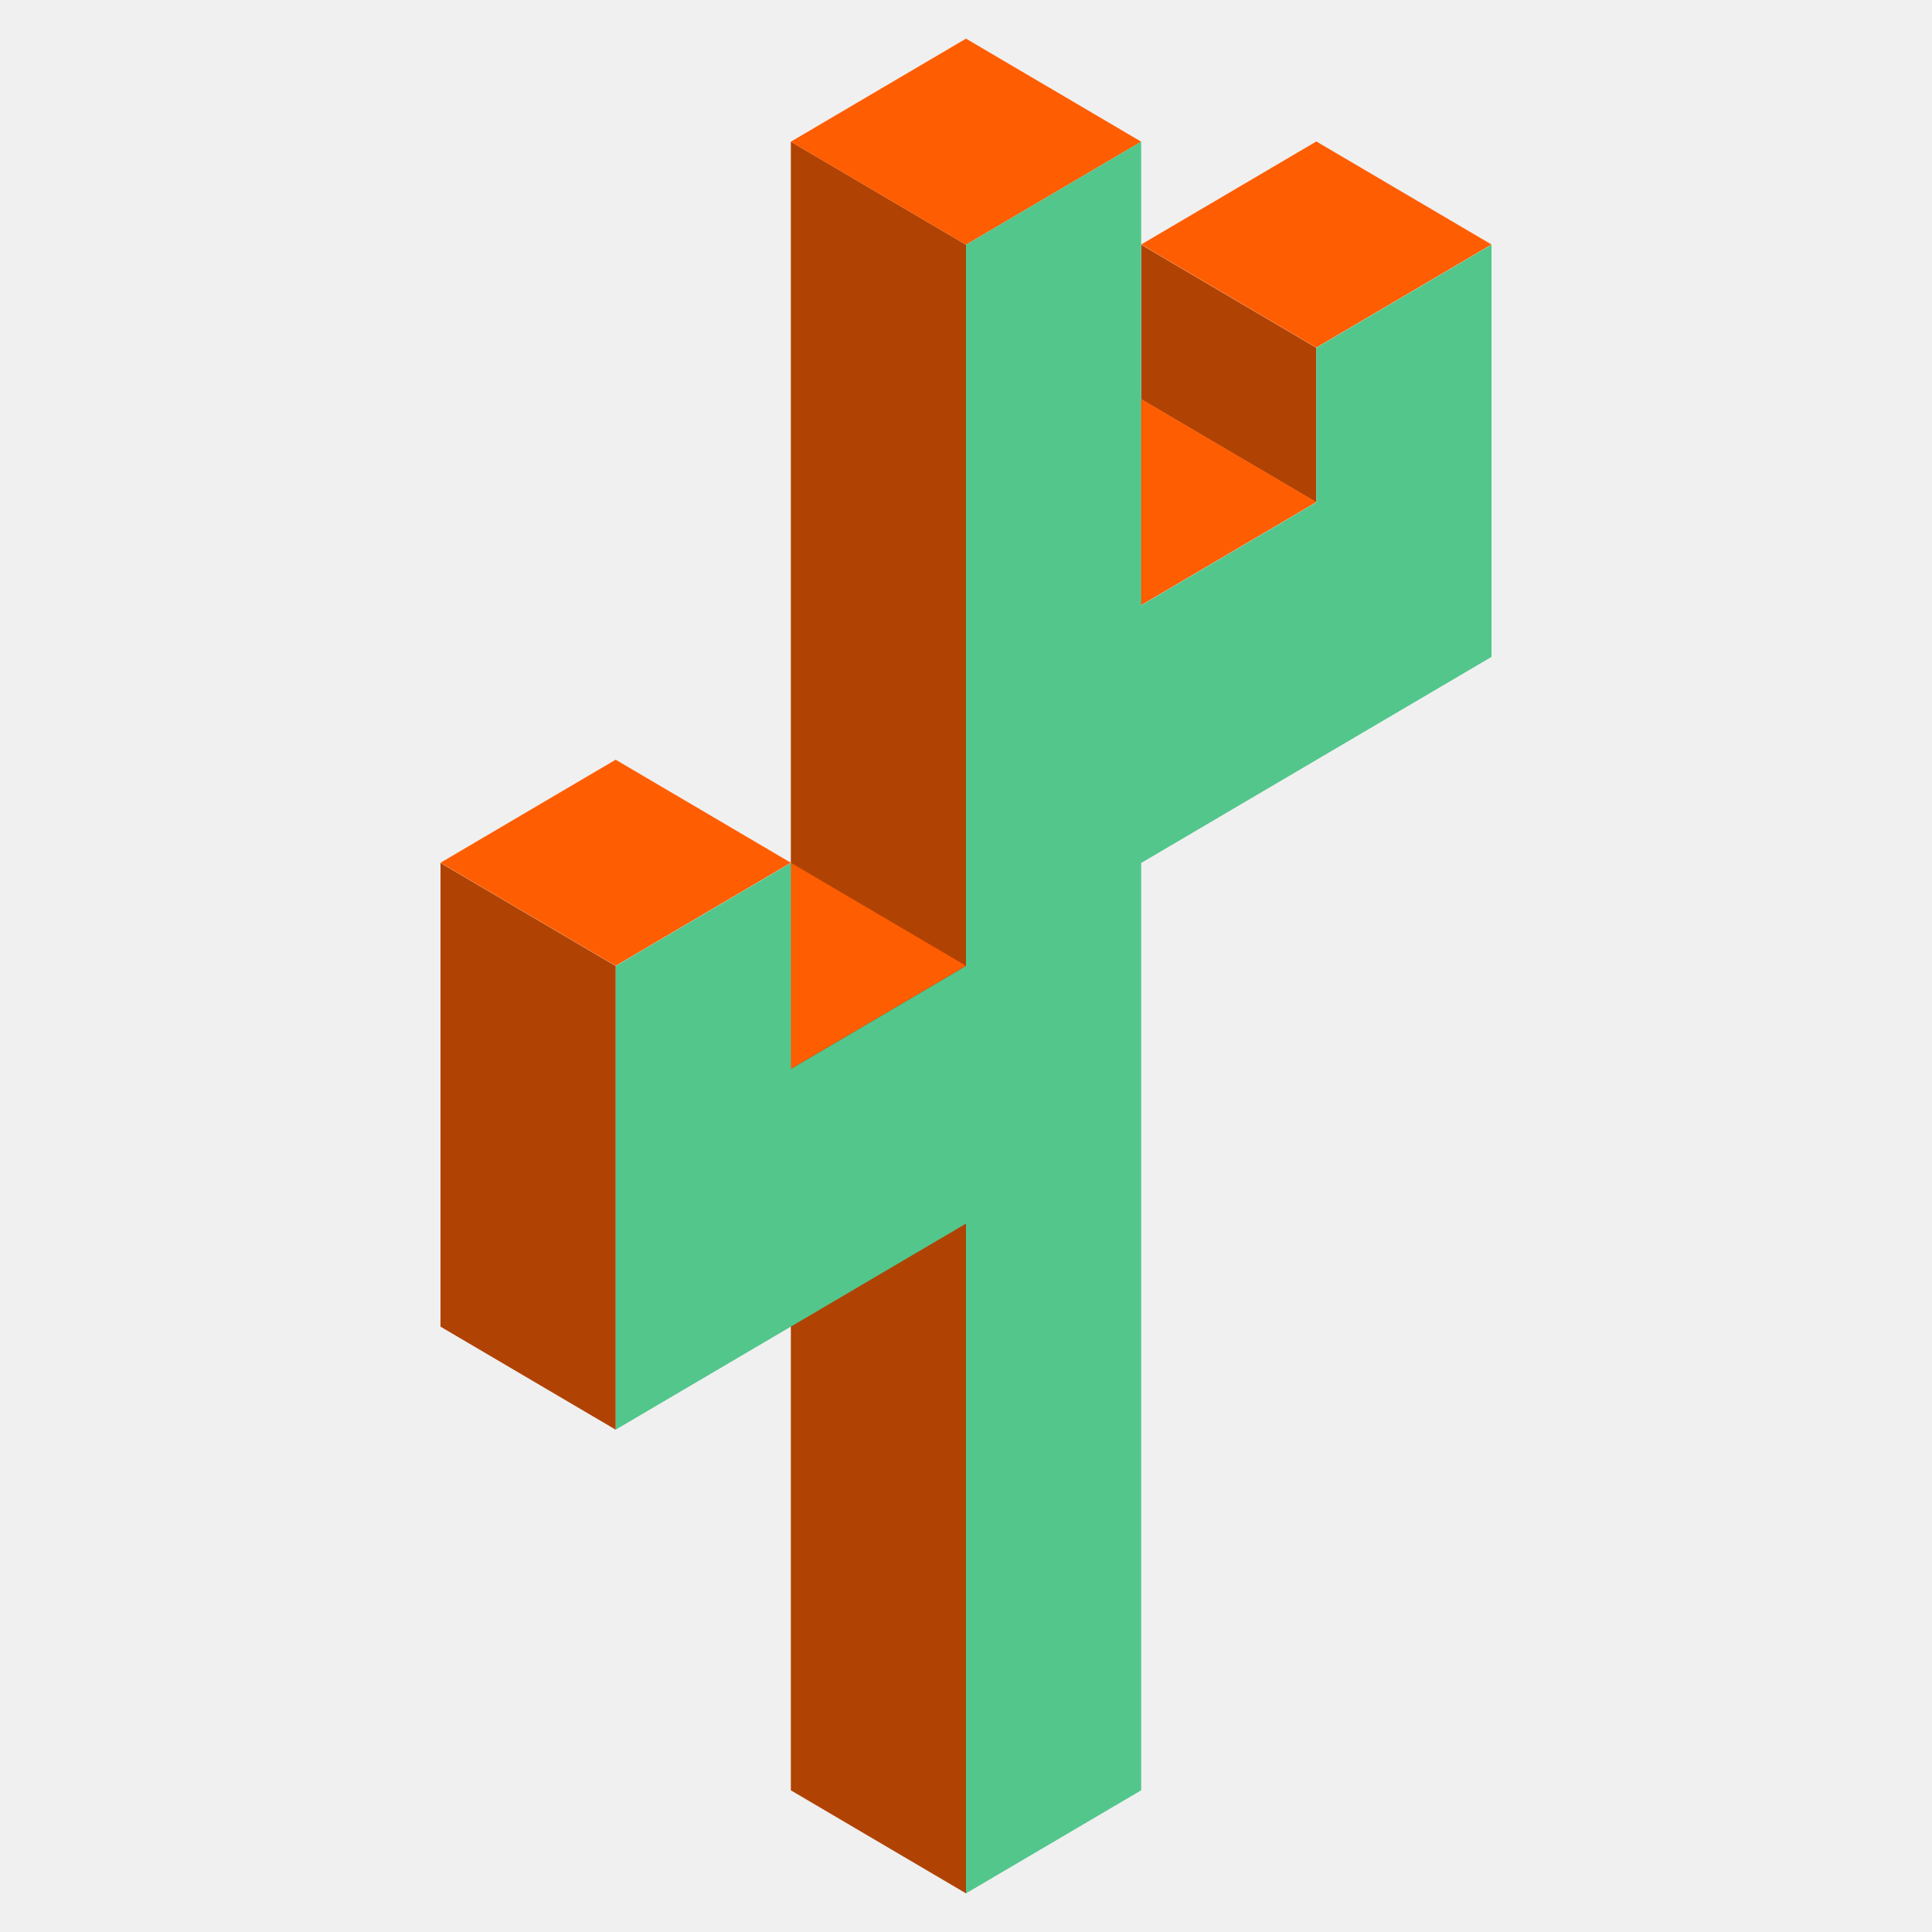
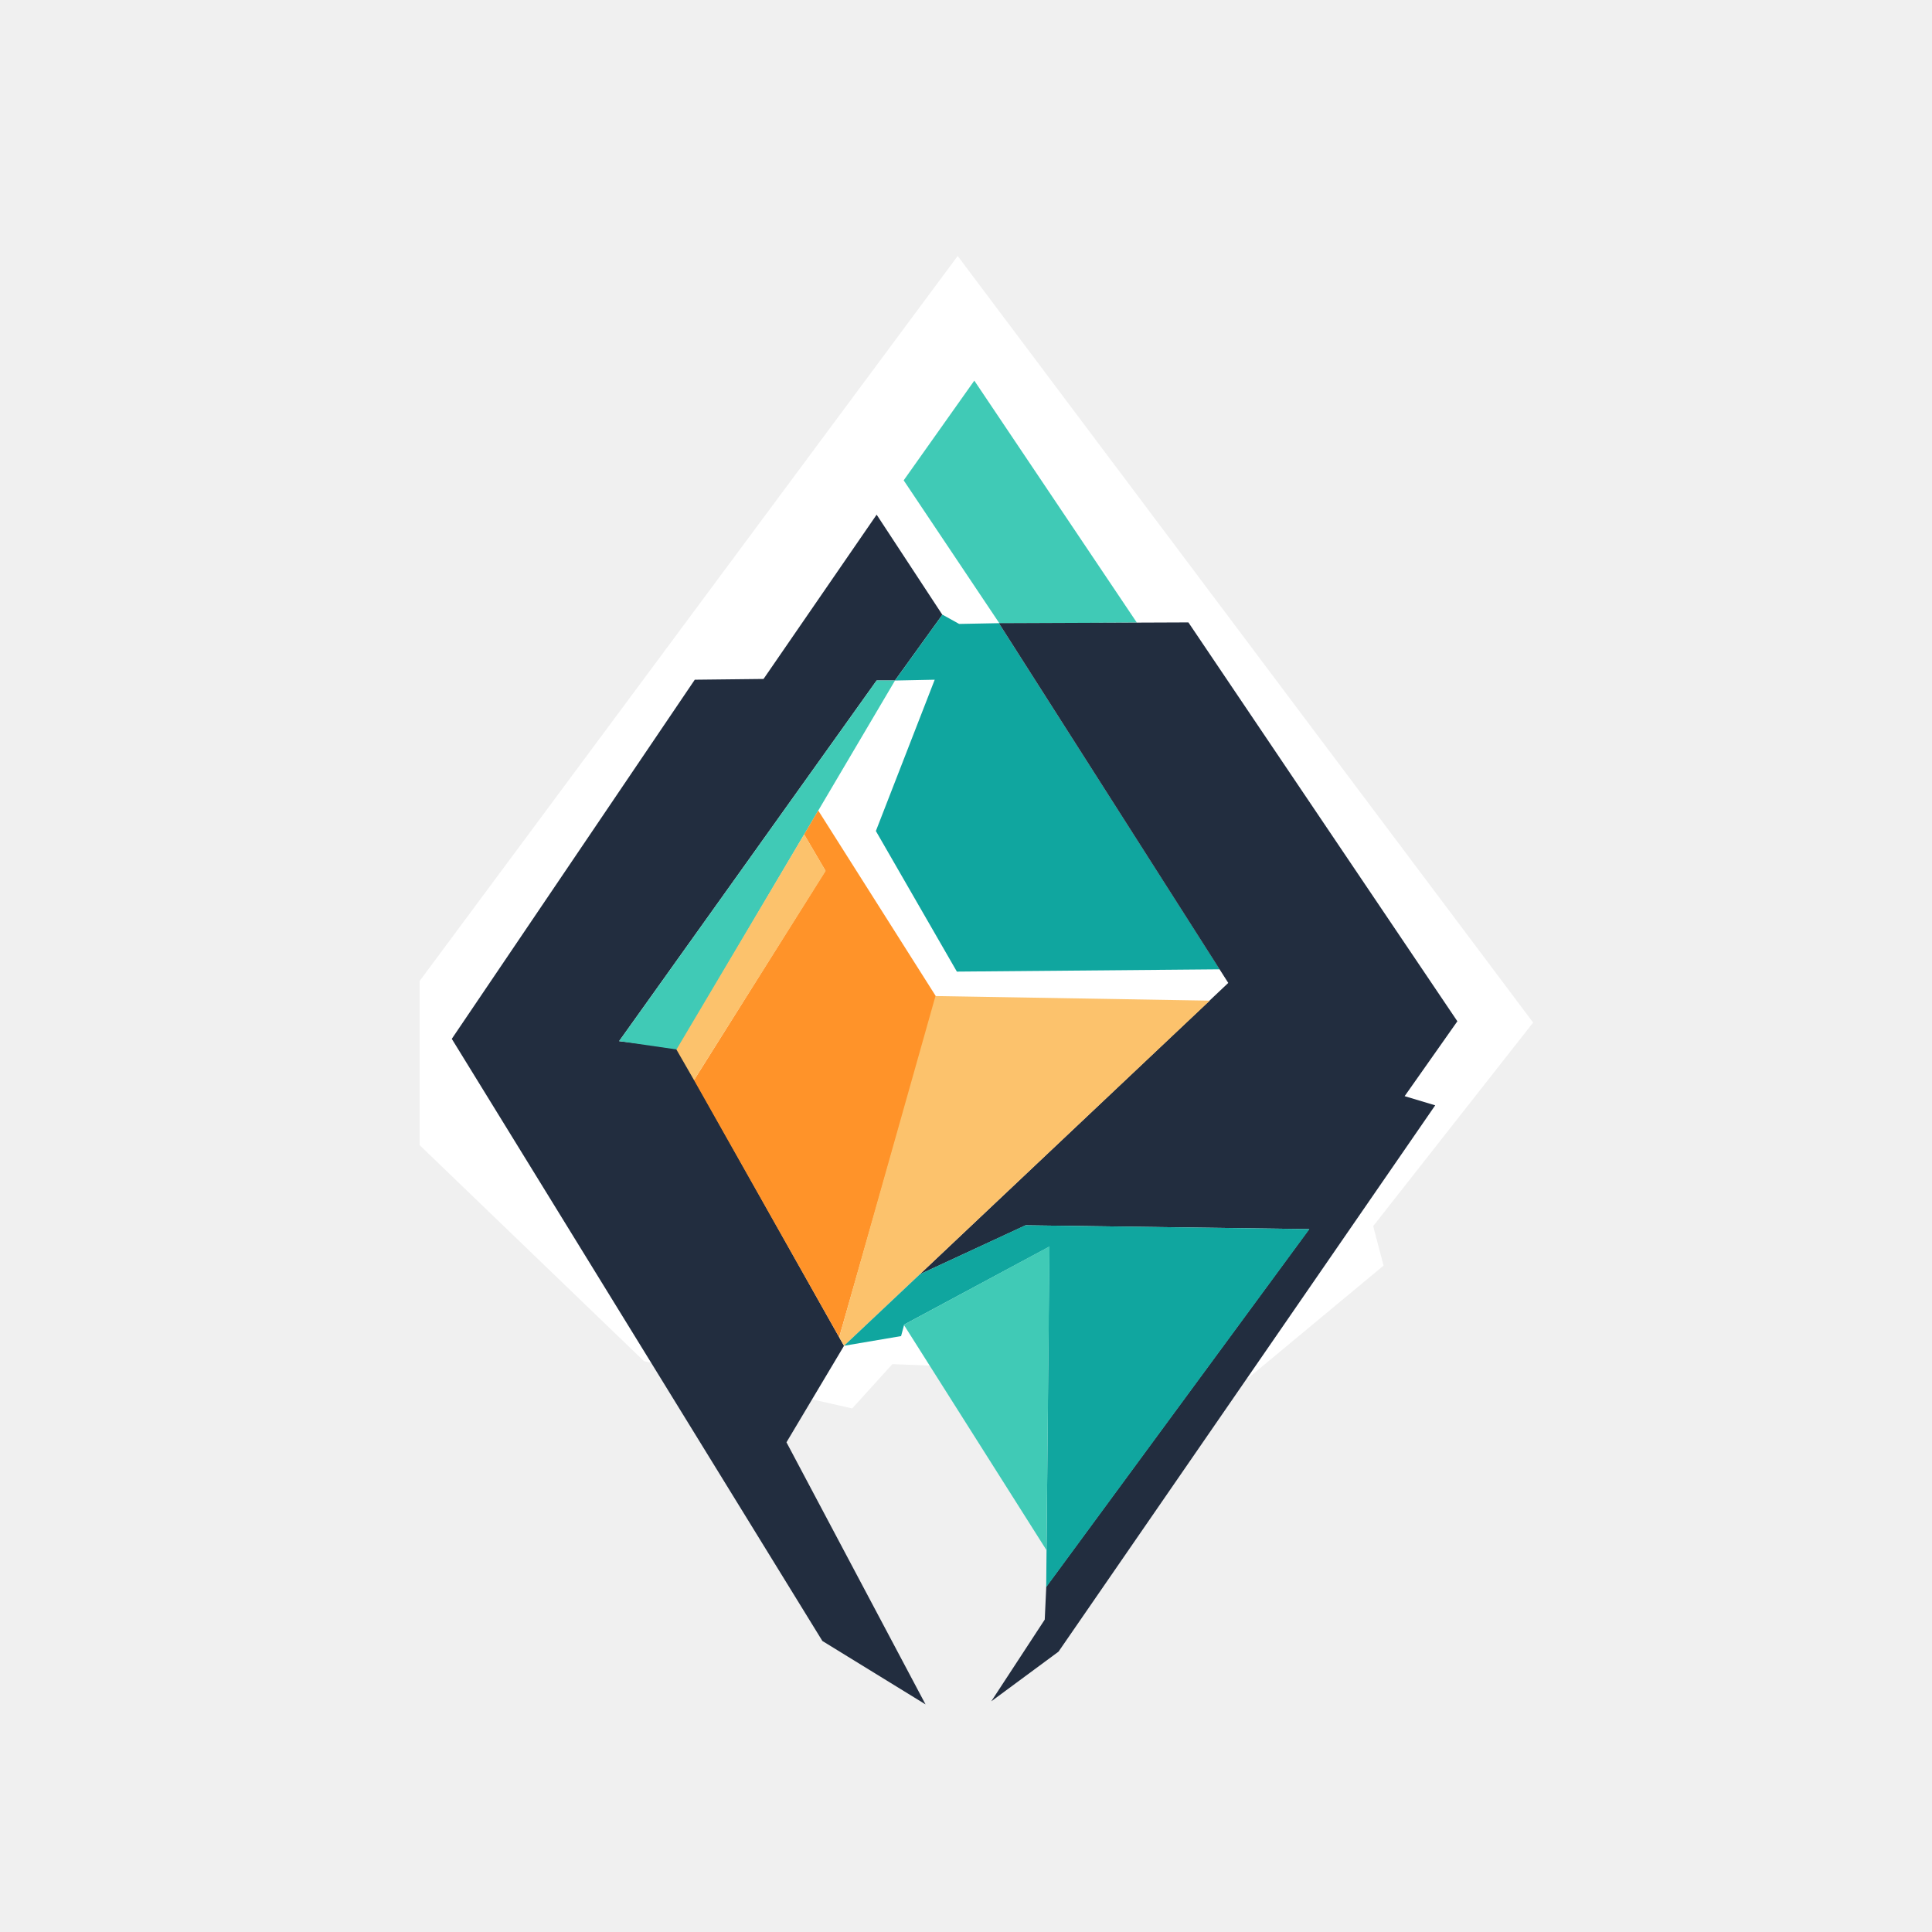
- <svg xmlns="http://www.w3.org/2000/svg" fill="none" viewBox="0 0 500 500">
-   <path fill="#B04304" d="M295.334 103.333v-40L340.667 90v40l-45.333-26.667ZM250.001 63.333l-45.334-26.666v426.666L250.001 490V63.333Z" />
-   <path fill="#FF5D01" d="m250.001 129.944 45.333-26.667 45.333 26.667-45.333 26.667-45.333-26.667ZM204.667 36.667 250.001 10l45.333 26.667-45.333 26.666-45.334-26.666ZM295.334 63.277l45.333-26.666L386 63.277l-45.333 26.667-45.333-26.667ZM114 223.277l45.333-26.667 45.334 26.667-45.334 26.667L114 223.277ZM250 249.944l-45.333-26.667v53.333L250 249.944Z" />
-   <path fill="#53C68C" d="m250 63.333 45.333-26.666v120L340.667 130V90L386 63.333V170l-90.667 53.333v240L250 490V316.667L159.333 370V250l45.334-26.667v53.334L250 250V63.333Z" />
-   <path fill="#B04304" d="M159.333 250 114 223.334v120L159.333 370V250Z" />
+ <svg xmlns="http://www.w3.org/2000/svg" version="1.2" baseProfile="tiny" viewBox="0 0 800 800">
+   <path style="transform-box:fill-box;transform-origin:50% 50%;fill:#fff;paint-order:fill;fill-rule:nonzero" d="m396.559 105.998 238.28 317.419-66.237 84.301 4.301 16.344-55.914 46.452-147.48-5.654-16.633 18.343-86.209-19.571-92.904-89.462v-67.957z" />
+   <path style="transform-box:fill-box;transform-origin:50% 50%;fill:#40cab6" d="m403.441 157.611 67.284 100.17-56.85.388-39.681-59.268z" />
+   <path style="transform-box:fill-box;transform-origin:50% 50%;fill:#222d3f" d="m390.207 254.56-27.211-41.449-46.828 68.027-28.476.317-100.617 148.71 153.457 249.328 42.714 26.262-57.585-108.528 23.827-39.951-69.39-123.314-23.731-2.848 106.629-149.343h7.594z" />
+   <path style="transform-box:fill-box;transform-origin:50% 50%;fill:#10a69f" d="m413.621 258.041-16.453.316-6.939-3.851-19.64 27.28 16.454-.331-24.363 62.648 33.539 58.219 108.844-.95z" />
+   <path style="transform-box:fill-box;transform-origin:50% 50%;fill:#222d3f" d="m413.621 258.041 78.469-.317 111.375 165.164-21.832 31.008 12.656 3.797-155.988 226.23-27.844 20.566 22.149-33.855.632-13.606L542.082 508.95l-117.386-1.582-43.841 20.304 127.744-120.663z" />
+   <path style="transform-box:fill-box;transform-origin:50% 50%;fill:#40cab6" d="m280.415 434.595 90.197-152.816-7.615-.008-106.629 149.343z" />
+   <path style="transform-box:fill-box;transform-origin:50% 50%;fill:#ff9329" d="m287.375 447.251 54.422-86.695-8.825-15.05 5.837-9.9 48.867 77.157-40.189 140.975z" />
+   <path style="transform-box:fill-box;transform-origin:50% 50%;fill:#fcc26c" d="m287.375 447.251-7.277-12.656 52.886-89.12 8.909 15.169zm62.123 110.02-2.016-3.509 39.878-141.315 113.589 1.898z" />
+   <path style="transform-box:fill-box;transform-origin:50% 50%;fill:#10a69f" d="m349.498 557.257 31.429-29.637 43.663-20.252 117.63 1.582-109.009 148.271 1.293-140.993-60.117 32.273-1.266 4.746z" />
+   <path style="transform-box:fill-box;transform-origin:50% 50%;fill:#40cab6" d="m433.334 641.896 1.253-125.777-60.333 32.437z" />
</svg>
